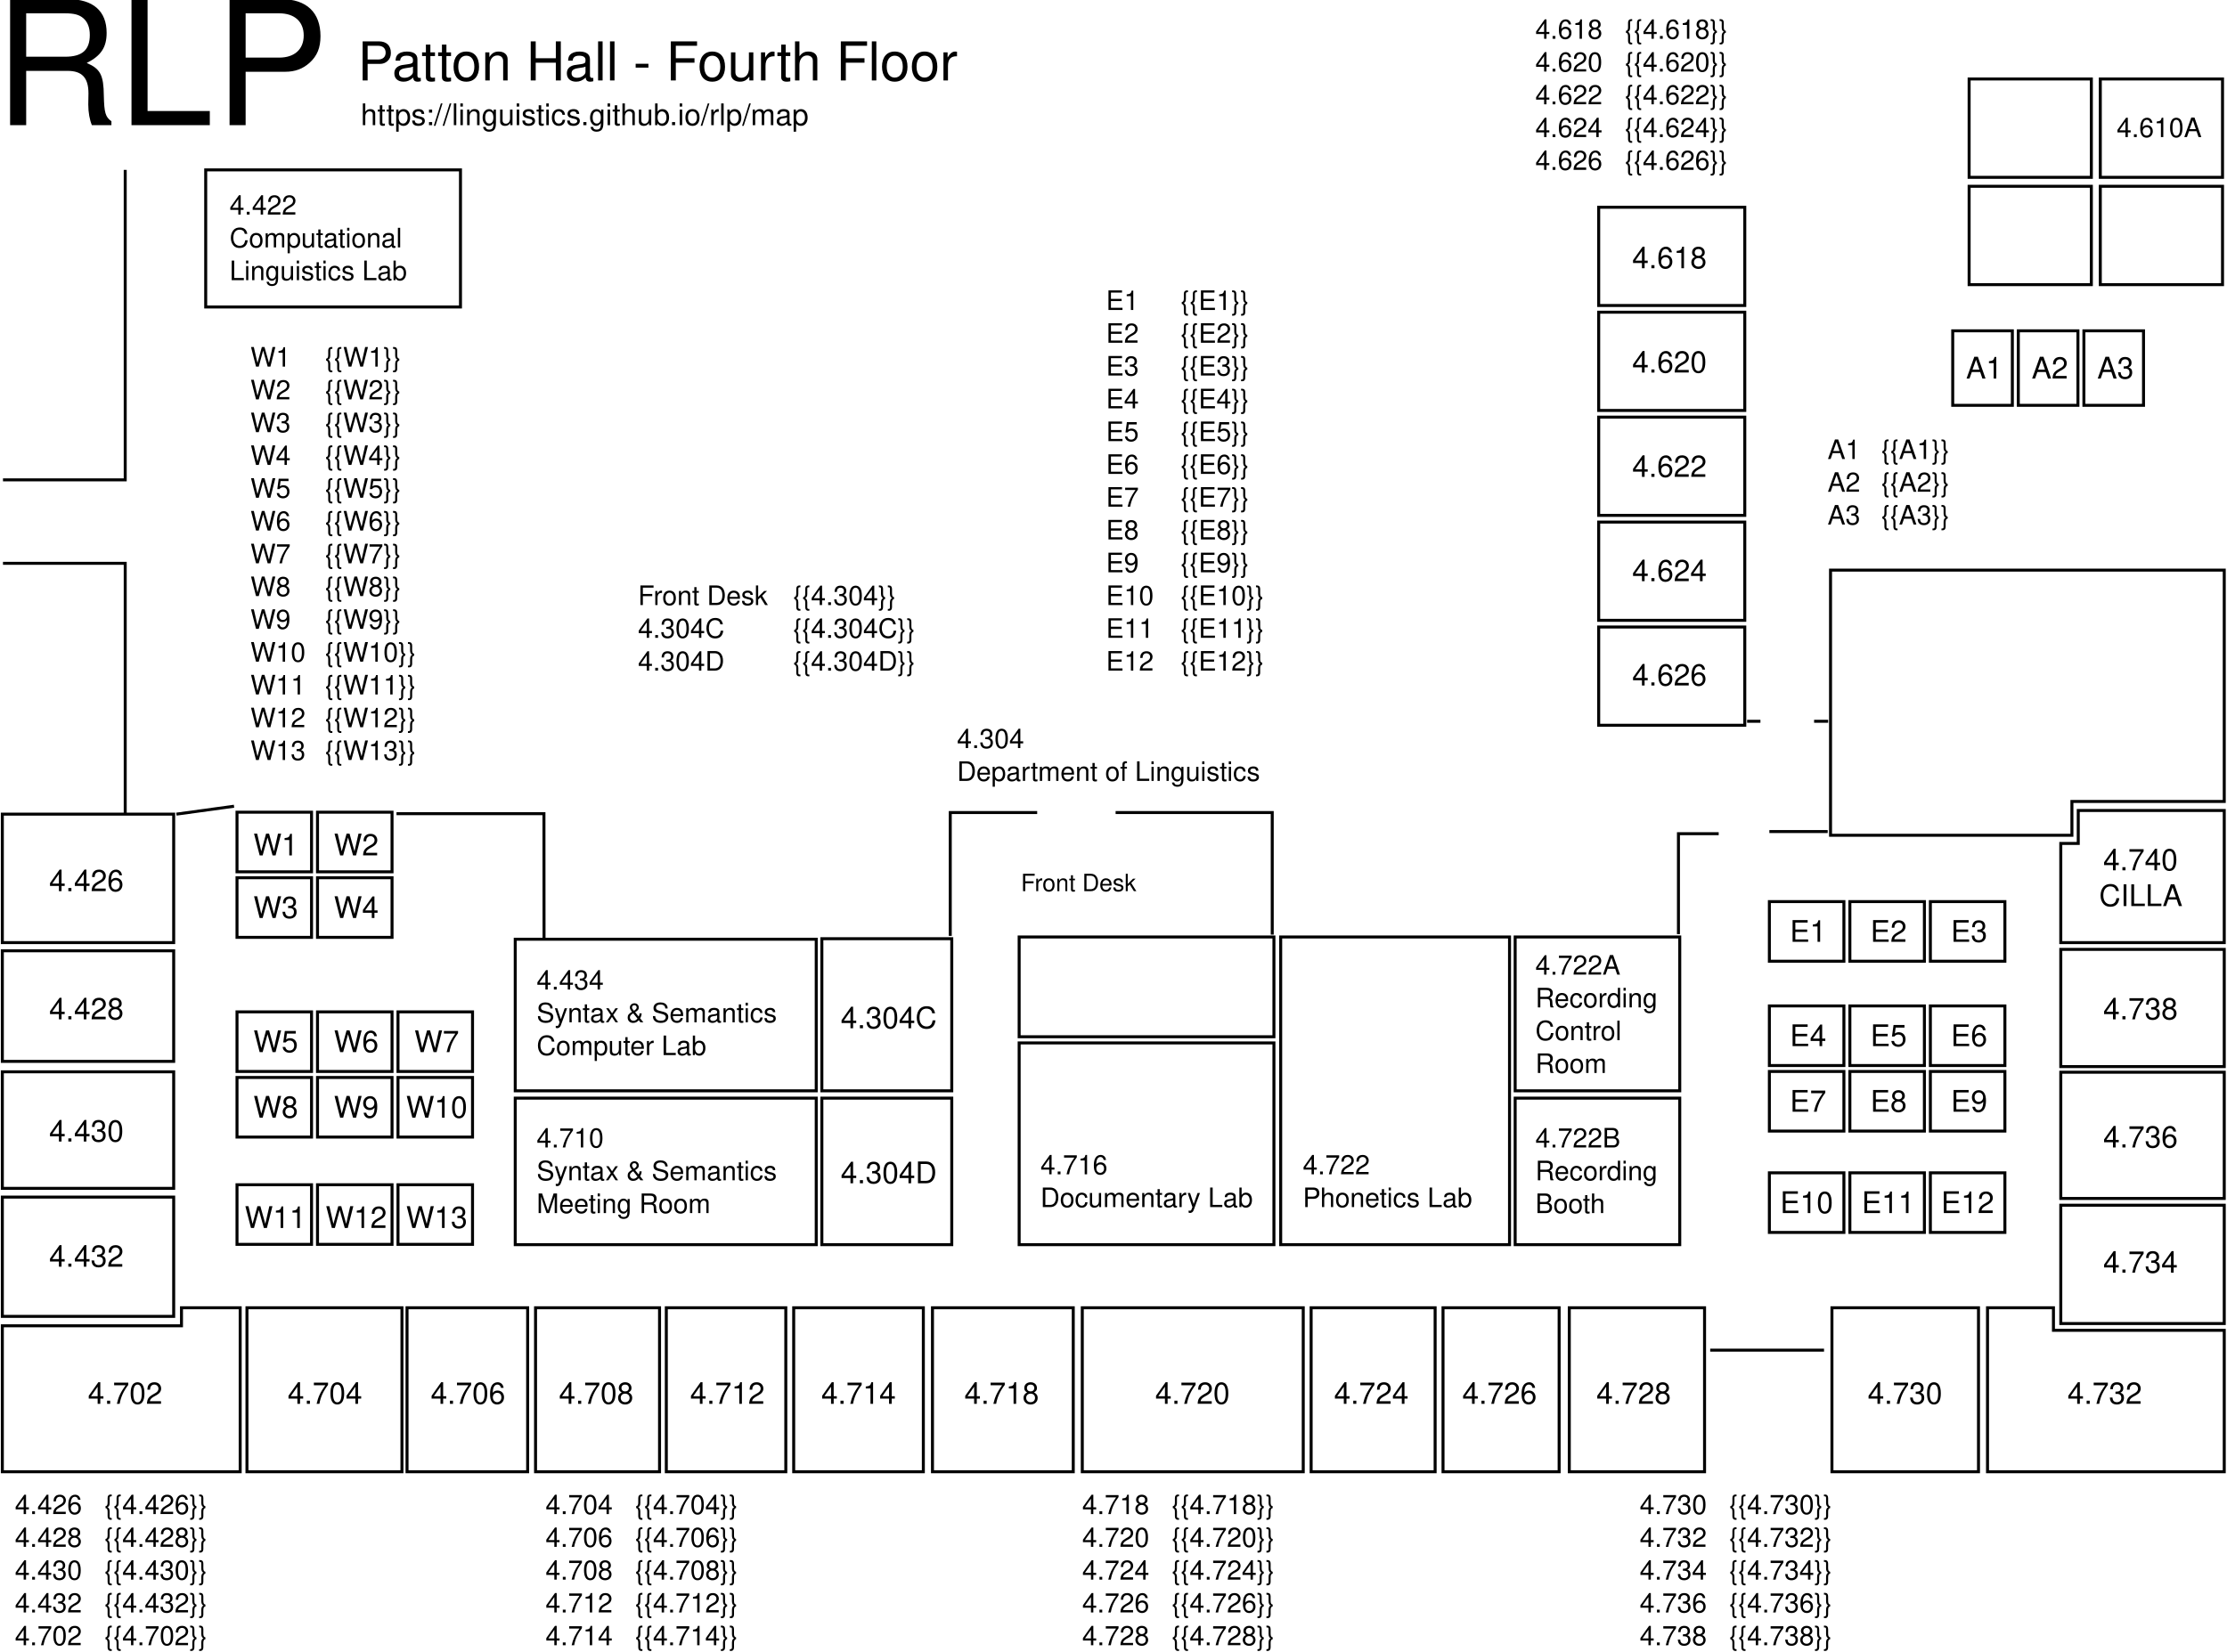
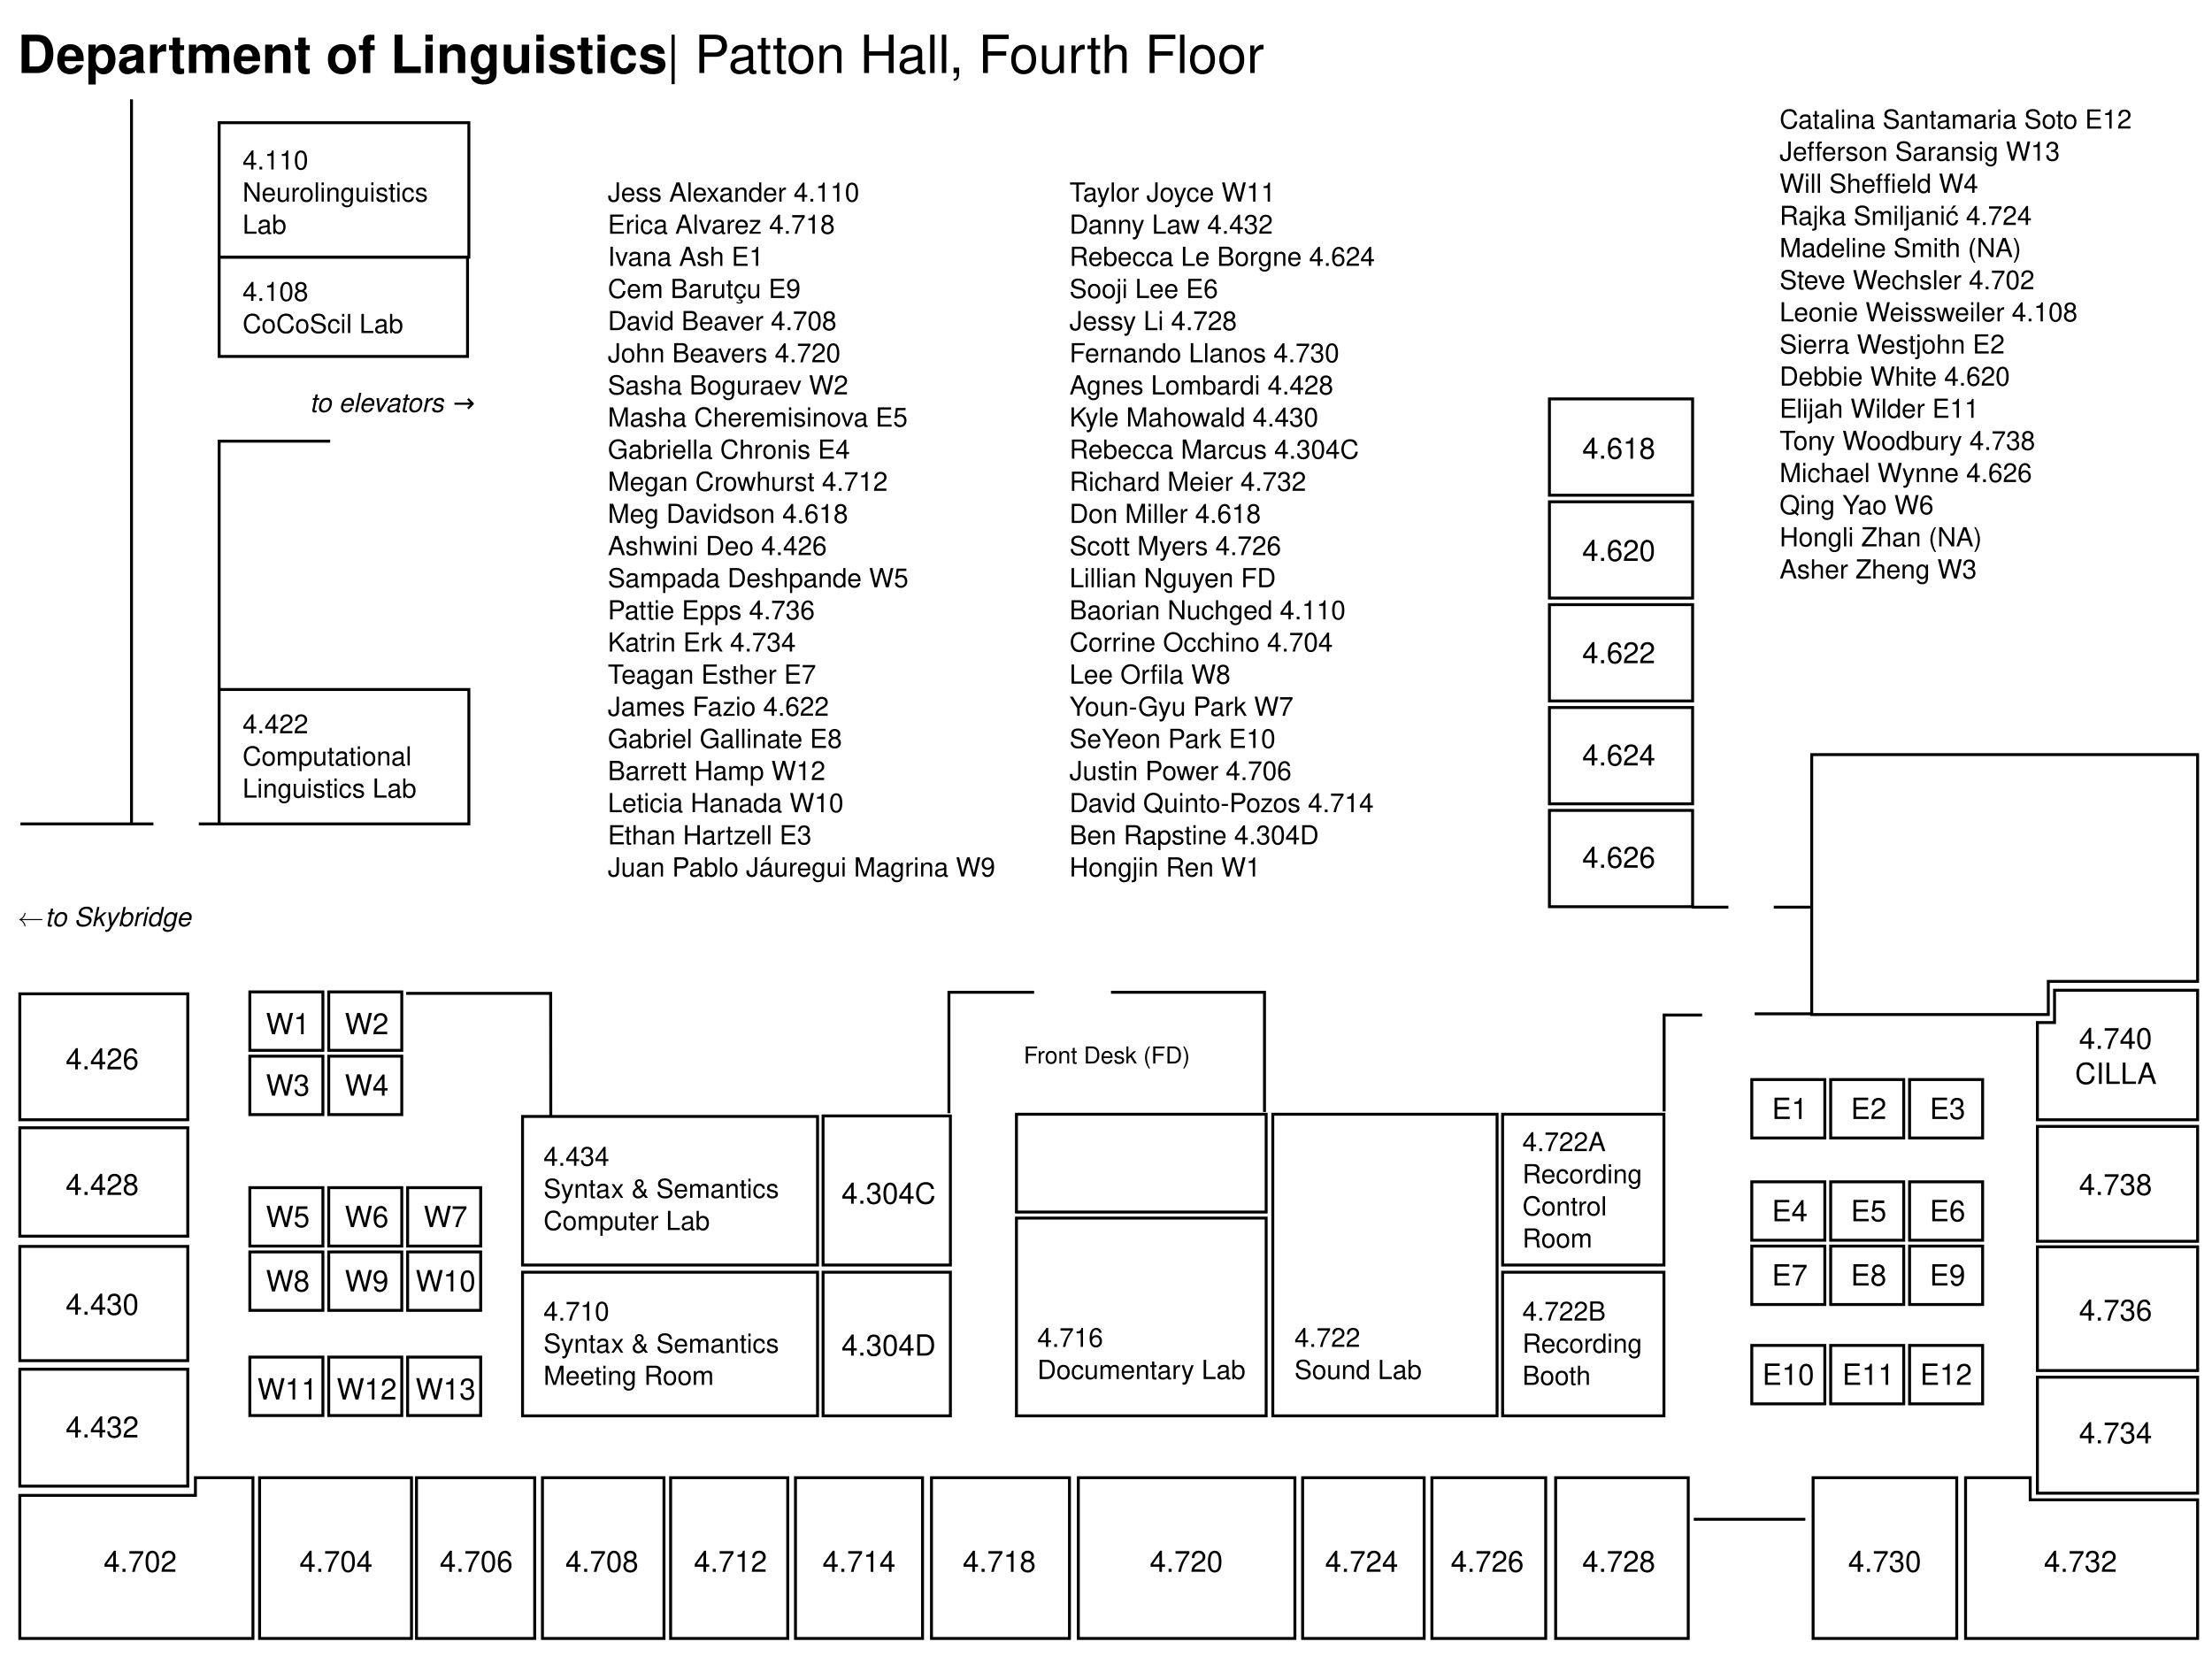
- <svg xmlns="http://www.w3.org/2000/svg" width="747px" height="554px" viewBox="0 0 747 554" version="1.1">
-   <defs />
-   <g id="Page-1" stroke="none" stroke-width="1" fill="none" fill-rule="evenodd">
-     <g id="Slices" transform="translate(-6, -9)" />
-     <g id="Offices-Shapes" transform="translate(0, 26)" stroke="#000000">
-       <polygon id="Shape" points="746.077 242.902 694.98 242.902 694.98 254.247 614.013 254.247 614.013 165.283 746.077 165.283" />
-       <polygon id="Shape" points="746.077 467.795 666.669 467.795 666.669 412.777 688.787 412.777 688.787 420.342 746.077 420.342" />
-       <rect id="Rectangle" x="614.487" y="412.777" width="49.157" height="55.018" />
-       <rect id="Rectangle" x="526.383" y="412.777" width="45.376" height="55.018" />
-       <rect id="Rectangle" x="484.031" y="412.777" width="38.948" height="55.018" />
-       <rect id="Rectangle" x="439.79" y="412.777" width="41.594" height="55.018" />
-       <rect id="Rectangle" x="363.03" y="412.777" width="74.114" height="55.018" />
-       <rect id="Rectangle" x="266.229" y="412.777" width="43.485" height="55.018" />
-       <rect id="Rectangle" x="312.777" y="412.777" width="47.223" height="55.018" />
-       <rect id="Rectangle" x="275.676" y="342.444" width="43.574" height="49.158" />
-       <rect id="Rectangle" x="275.676" y="288.951" width="43.574" height="51.035" />
-       <rect id="Rectangle" x="223.5" y="412.777" width="40.082" height="55.018" />
-       <rect id="Rectangle" x="179.638" y="412.777" width="41.594" height="55.018" />
-       <rect id="Rectangle" x="136.53" y="412.777" width="40.461" height="55.018" />
-       <rect id="Rectangle" x="82.836" y="412.777" width="51.991" height="55.018" />
-       <polygon id="Shape" points="80.565 467.795 0.782 467.795 0.782 418.826 60.876 418.826 60.876 412.777 80.565 412.777" />
-       <rect id="Rectangle" x="0.782" y="247.157" width="57.477" height="43.104" />
-       <rect id="Rectangle" x="0.782" y="293.005" width="57.477" height="37.104" />
-       <rect id="Rectangle" x="0.782" y="333.61" width="57.477" height="39.104" />
-       <rect id="Rectangle" x="0.782" y="375.646" width="57.477" height="40.021" />
-       <rect id="Rectangle" x="691.247" y="378.369" width="54.83" height="39.703" />
-       <rect id="Rectangle" x="691.247" y="333.748" width="54.83" height="42.354" />
-       <rect id="Rectangle" x="691.247" y="292.535" width="54.83" height="39.322" />
-       <polygon id="Shape" points="691.247 290.264 746.077 290.264 746.077 245.933 697.107 245.933 697.107 256.988 691.247 256.988" />
-       <rect id="Rectangle" x="172.827" y="342.444" width="100.961" height="49.158" />
-       <rect id="Rectangle" x="172.827" y="289.127" width="100.961" height="50.859" />
-       <rect id="Rectangle" x="341.854" y="288.371" width="85.458" height="33.477" />
-       <rect id="Rectangle" x="69" y="31" width="85.458" height="46" />
-       <rect id="Rectangle" x="536.25" y="78.745" width="49" height="32.965" />
-       <rect id="Rectangle" x="536.25" y="43.535" width="49" height="32.965" />
-       <rect id="Rectangle" x="536.25" y="113.954" width="49" height="32.965" />
-       <rect id="Rectangle" x="536.25" y="149.163" width="49" height="32.965" />
-       <rect id="Rectangle" x="536.25" y="184.373" width="49" height="32.965" />
-       <rect id="Rectangle" x="660.5" y="36.5" width="41" height="33" />
-       <rect id="Rectangle" x="660.5" y="0.5" width="41" height="33" />
-       <path d="M704.5,0.5 L704.5,33.5 L745.5,33.5 L745.5,0.5 L704.5,0.5 Z" id="Shape" />
-       <rect id="Rectangle" x="704.5" y="36.5" width="41" height="33" />
-       <rect id="Rectangle" x="429.58" y="288.371" width="76.76" height="103.231" />
-       <rect id="Rectangle" x="508.23" y="288.371" width="55.209" height="51.615" />
-       <rect id="Rectangle" x="508.23" y="342.444" width="55.209" height="49.158" />
-       <rect id="Rectangle" x="341.854" y="323.917" width="85.458" height="67.686" />
-     </g>
-     <g id="Offices-Labels" transform="translate(16, 37)" fill="#000000" font-family="Helvetica" font-weight="normal">
-       <text id="4.422" font-size="9">
-         <tspan x="61" y="35">4.422</tspan>
-         <tspan x="61" y="46">Computational</tspan>
-         <tspan x="61" y="57">Linguistics Lab</tspan>
-       </text>
-       <text id="4.610A" font-size="9">
-         <tspan x="694" y="9">4.610A</tspan>
+ <svg xmlns="http://www.w3.org/2000/svg" width="757px" height="567px" viewBox="0 0 757 567" version="1.1">
+   <g id="Artboard" stroke="none" stroke-width="1" fill="none" fill-rule="evenodd">
+     <g id="Slices" />
+     <g id="Offices-Shapes" transform="translate(6.7822, 42)" stroke="#000000">
+       <polygon id="Shape" points="745.295 293.902 694.198 293.902 694.198 305.247 613.23 305.247 613.23 216.283 745.295 216.283" />
+       <polygon id="Shape" points="745.295 518.795 665.887 518.795 665.887 463.777 688.005 463.777 688.005 471.342 745.295 471.342" />
+       <rect id="Rectangle" x="613.705" y="463.777" width="49.157" height="55.018" />
+       <rect id="Rectangle" x="525.601" y="463.777" width="45.376" height="55.018" />
+       <rect id="Rectangle" x="483.249" y="463.777" width="38.948" height="55.018" />
+       <rect id="Rectangle" x="439.008" y="463.777" width="41.594" height="55.018" />
+       <polygon id="Rectangle" points="362.248 463.777 362.248 518.795 436.361 518.795 436.361 463.777" />
+       <polygon id="Rectangle" points="265.447 463.777 265.447 518.795 308.933 518.795 308.933 463.777" />
+       <polygon id="Rectangle" points="311.995 463.777 311.995 518.795 359.218 518.795 359.218 463.777" />
+       <polygon id="Rectangle" points="274.894 393.444 274.894 442.603 318.468 442.603 318.468 393.444" />
+       <polygon id="Rectangle" points="274.894 339.951 274.894 390.986 318.468 390.986 318.468 339.951" />
+       <rect id="Rectangle" x="222.718" y="463.777" width="40.082" height="55.018" />
+       <rect id="Rectangle" x="178.855" y="463.777" width="41.594" height="55.018" />
+       <rect id="Rectangle" x="135.748" y="463.777" width="40.461" height="55.018" />
+       <polygon id="Rectangle" points="82.054 463.777 82.054 518.795 134.045 518.795 134.045 463.777" />
+       <polygon id="Shape" points="79.783 518.795 -2.13162821e-14 518.795 -2.13162821e-14 469.826 60.094 469.826 60.094 463.777 79.783 463.777" />
+       <polygon id="Rectangle" points="-2.84217094e-14 298.157 -2.84217094e-14 341.262 57.477 341.262 57.477 298.157" />
+       <polygon id="Rectangle" points="-2.84217094e-14 344.005 -2.84217094e-14 381.109 57.477 381.109 57.477 344.005" />
+       <polygon id="Rectangle" points="-2.84217094e-14 384.61 -2.84217094e-14 423.715 57.477 423.715 57.477 384.61" />
+       <polygon id="Rectangle" points="-2.84217094e-14 426.646 -2.84217094e-14 466.666 57.477 466.666 57.477 426.646" />
+       <rect id="Rectangle" x="690.465" y="429.369" width="54.83" height="39.703" />
+       <rect id="Rectangle" x="690.465" y="384.748" width="54.83" height="42.354" />
+       <rect id="Rectangle" x="690.465" y="343.535" width="54.83" height="39.322" />
+       <polygon id="Shape" points="690.465 341.264 745.295 341.264 745.295 296.933 696.325 296.933 696.325 307.988 690.465 307.988" />
+       <polygon id="Rectangle" points="172.045 393.444 172.045 442.603 273.006 442.603 273.006 393.444" />
+       <polygon id="Rectangle" points="172.045 340.127 172.045 390.986 273.006 390.986 273.006 340.127" />
+       <rect id="Rectangle" x="341.071" y="339.371" width="85.458" height="33.477" />
+       <polygon id="Rectangle" points="68.218 194 68.218 240 153.676 240 153.676 194" />
+       <polygon id="Rectangle" points="523.468 129.745 523.468 162.709 572.468 162.709 572.468 129.745" />
+       <polygon id="Rectangle" points="523.468 94.535 523.468 127.5 572.468 127.5 572.468 94.535" />
+       <polygon id="Rectangle" points="523.468 164.954 523.468 197.919 572.468 197.919 572.468 164.954" />
+       <rect id="Rectangle" x="523.468" y="200.163" width="49" height="32.965" />
+       <polygon id="Rectangle" points="523.468 235.373 523.468 268.337 572.468 268.337 572.468 235.373" />
+       <polygon id="Rectangle" points="428.798 339.371 428.798 442.603 505.558 442.603 505.558 339.371" />
+       <rect id="Rectangle" x="507.448" y="339.371" width="55.209" height="51.615" />
+       <rect id="Rectangle" x="507.448" y="393.444" width="55.209" height="49.158" />
+       <polygon id="Rectangle" points="341.071 374.917 341.071 442.603 426.529 442.603 426.529 374.917" />
+       <polygon id="Rectangle" points="68.218 0 68.218 46 153.676 46 153.676 0" />
+       <polygon id="Rectangle" points="68.218 46 68.218 80 153.218 80 153.218 46" />
+     </g>
+     <g id="Offices-Labels" transform="translate(22, 49)" fill="#000000" font-family="Helvetica" font-weight="normal">
+       <text id="4.422-Computational" font-size="9">
+         <tspan x="61" y="202">4.422</tspan>
+         <tspan x="61" y="213">Computational</tspan>
+         <tspan x="61" y="224">Linguistics Lab</tspan>
+       </text>
+       <text id="4.110-Neurolinguisti" font-size="9">
+         <tspan x="61" y="9">4.110</tspan>
+         <tspan x="61" y="20">Neurolinguistics</tspan>
+         <tspan x="61" y="31">Lab</tspan>
+       </text>
+       <text id="4.108-CoCoScil-Lab" font-size="9">
+         <tspan x="61" y="54">4.108</tspan>
+         <tspan x="61" y="65">CoCoScil Lab</tspan>
      </text>
      <text id="4.426" font-size="10">
-         <tspan x="0.488" y="262">4.426</tspan>
+         <tspan x="0.488" y="317">4.426</tspan>
      </text>
      <text id="4.428" font-size="10">
-         <tspan x="0.488" y="305">4.428</tspan>
+         <tspan x="0.488" y="360">4.428</tspan>
      </text>
      <text id="4.430" font-size="10">
-         <tspan x="0.488" y="346">4.430</tspan>
+         <tspan x="0.488" y="401">4.430</tspan>
      </text>
      <text id="4.432" font-size="10">
-         <tspan x="0.488" y="388">4.432</tspan>
+         <tspan x="0.488" y="443">4.432</tspan>
      </text>
      <text id="4.702" font-size="10">
-         <tspan x="13.488" y="434">4.702</tspan>
+         <tspan x="13.488" y="489">4.702</tspan>
      </text>
      <text id="4.704" font-size="10">
-         <tspan x="80.488" y="434">4.704</tspan>
+         <tspan x="80.488" y="489">4.704</tspan>
      </text>
      <text id="4.706" font-size="10">
-         <tspan x="128.488" y="434">4.706</tspan>
+         <tspan x="128.488" y="489">4.706</tspan>
      </text>
      <text id="4.708" font-size="10">
-         <tspan x="171.488" y="434">4.708</tspan>
+         <tspan x="171.488" y="489">4.708</tspan>
      </text>
      <text id="4.712" font-size="10">
-         <tspan x="215.488" y="434">4.712</tspan>
+         <tspan x="215.488" y="489">4.712</tspan>
      </text>
      <text id="4.714" font-size="10">
-         <tspan x="259.488" y="434">4.714</tspan>
+         <tspan x="259.488" y="489">4.714</tspan>
      </text>
      <text id="4.718" font-size="10">
-         <tspan x="307.488" y="434">4.718</tspan>
+         <tspan x="307.488" y="489">4.718</tspan>
      </text>
      <text id="4.720" font-size="10">
-         <tspan x="371.488" y="434">4.720</tspan>
+         <tspan x="371.488" y="489">4.720</tspan>
      </text>
      <text id="4.724" font-size="10">
-         <tspan x="431.488" y="434">4.724</tspan>
+         <tspan x="431.488" y="489">4.724</tspan>
      </text>
      <text id="4.726" font-size="10">
-         <tspan x="474.488" y="434">4.726</tspan>
+         <tspan x="474.488" y="489">4.726</tspan>
      </text>
      <text id="4.728" font-size="10">
-         <tspan x="519.488" y="434">4.728</tspan>
+         <tspan x="519.488" y="489">4.728</tspan>
      </text>
      <text id="4.730" font-size="10">
-         <tspan x="610.488" y="434">4.730</tspan>
+         <tspan x="610.488" y="489">4.730</tspan>
      </text>
      <text id="4.732" font-size="10">
-         <tspan x="677.488" y="434">4.732</tspan>
+         <tspan x="677.488" y="489">4.732</tspan>
      </text>
      <text id="4.734" font-size="10">
-         <tspan x="689.488" y="390">4.734</tspan>
+         <tspan x="689.488" y="445">4.734</tspan>
      </text>
      <text id="4.736" font-size="10">
-         <tspan x="689.488" y="348">4.736</tspan>
+         <tspan x="689.488" y="403">4.736</tspan>
      </text>
      <text id="4.738" font-size="10">
-         <tspan x="689.488" y="305">4.738</tspan>
+         <tspan x="689.488" y="360">4.738</tspan>
      </text>
      <text id="4.618" font-size="10">
-         <tspan x="531.488" y="53">4.618</tspan>
+         <tspan x="519.488" y="108">4.618</tspan>
      </text>
      <text id="4.620" font-size="10">
-         <tspan x="531.488" y="88">4.620</tspan>
+         <tspan x="519.488" y="143">4.620</tspan>
      </text>
      <text id="4.622" font-size="10">
-         <tspan x="531.488" y="123">4.622</tspan>
+         <tspan x="519.488" y="178">4.622</tspan>
      </text>
      <text id="4.624" font-size="10">
-         <tspan x="531.488" y="158">4.624</tspan>
+         <tspan x="519.488" y="213">4.624</tspan>
      </text>
      <text id="4.626" font-size="10">
-         <tspan x="531.488" y="193">4.626</tspan>
+         <tspan x="519.488" y="248">4.626</tspan>
      </text>
      <text id="4.740" font-size="10">
-         <tspan x="689.488" y="255">4.740</tspan>
-         <tspan x="688.104" y="267">CILLA</tspan>
+         <tspan x="689.488" y="310">4.740</tspan>
+         <tspan x="688.104" y="322">CILLA</tspan>
      </text>
      <text id="4.434" font-size="9">
-         <tspan x="164" y="295">4.434</tspan>
-         <tspan x="164" y="306">Syntax &amp; Semantics</tspan>
-         <tspan x="164" y="317">Computer Lab</tspan>
+         <tspan x="164" y="350">4.434</tspan>
+         <tspan x="164" y="361">Syntax &amp; Semantics</tspan>
+         <tspan x="164" y="372">Computer Lab</tspan>
      </text>
      <text id="4.710" font-size="9">
-         <tspan x="164" y="348">4.710</tspan>
-         <tspan x="164" y="359">Syntax &amp; Semantics</tspan>
-         <tspan x="164" y="370">Meeting Room</tspan>
+         <tspan x="164" y="403">4.710</tspan>
+         <tspan x="164" y="414">Syntax &amp; Semantics</tspan>
+         <tspan x="164" y="425">Meeting Room</tspan>
      </text>
      <text id="4.716" font-size="9">
-         <tspan x="333" y="357">4.716</tspan>
-         <tspan x="333" y="368">Documentary Lab</tspan>
+         <tspan x="333" y="412">4.716</tspan>
+         <tspan x="333" y="423">Documentary Lab</tspan>
      </text>
      <text id="4.304C" font-size="10">
-         <tspan x="266" y="308">4.304C</tspan>
+         <tspan x="266" y="363">4.304C</tspan>
      </text>
      <text id="4.304D" font-size="10">
-         <tspan x="266" y="360">4.304D</tspan>
-       </text>
-       <text id="4.304" font-size="9">
-         <tspan x="305" y="214">4.304</tspan>
-         <tspan x="305" y="225">Department of Linguistics</tspan>
-       </text>
-       <text id="4.722" font-size="9">
-         <tspan x="421" y="357">4.722</tspan>
-         <tspan x="421" y="368">Phonetics Lab</tspan>
+         <tspan x="266" y="415">4.304D</tspan>
+       </text>
+       <text id="4.722-Sound-Lab" font-size="9">
+         <tspan x="421" y="412">4.722</tspan>
+         <tspan x="421" y="423">Sound Lab</tspan>
      </text>
      <text id="4.722B" font-size="9">
-         <tspan x="499" y="348">4.722B</tspan>
-         <tspan x="499" y="359">Recording </tspan>
-         <tspan x="499" y="370">Booth</tspan>
+         <tspan x="499" y="403">4.722B</tspan>
+         <tspan x="499" y="414">Recording </tspan>
+         <tspan x="499" y="425">Booth</tspan>
      </text>
      <text id="4.722A" font-size="9">
-         <tspan x="499" y="290">4.722A</tspan>
-         <tspan x="499" y="301">Recording </tspan>
-         <tspan x="499" y="312">Control </tspan>
-         <tspan x="499" y="323">Room</tspan>
-       </text>
-       <text id="Front-Desk" font-size="8">
-         <tspan x="326.439" y="262">Front Desk</tspan>
-       </text>
-     </g>
-     <g id="Offices---Listing" transform="translate(5, 4)" fill="#000000" font-family="Helvetica" font-size="9" font-weight="normal">
-       <text id="{{4.730}}">
-         <tspan x="575" y="504">{{4.730}}</tspan>
-         <tspan x="575" y="515">{{4.732}}</tspan>
-         <tspan x="575" y="526">{{4.734}}</tspan>
-         <tspan x="575" y="537">{{4.736}}</tspan>
-         <tspan x="575" y="548">{{4.738}}</tspan>
-       </text>
-       <text id="{{4.618}}">
-         <tspan x="540" y="9">{{4.618}}</tspan>
-         <tspan x="540" y="20">{{4.620}}</tspan>
-         <tspan x="540" y="31">{{4.622}}</tspan>
-         <tspan x="540" y="42">{{4.624}}</tspan>
-         <tspan x="540" y="53">{{4.626}}</tspan>
-       </text>
-       <text id="{{4.304}}">
-         <tspan x="261" y="199">{{4.304}}</tspan>
-         <tspan x="261" y="210">{{4.304C}}</tspan>
-         <tspan x="261" y="221">{{4.304D}}</tspan>
-       </text>
-       <text id="4.730">
-         <tspan x="545" y="504">4.730</tspan>
-         <tspan x="545" y="515">4.732</tspan>
-         <tspan x="545" y="526">4.734</tspan>
-         <tspan x="545" y="537">4.736</tspan>
-         <tspan x="545" y="548">4.738</tspan>
-       </text>
-       <text id="4.618">
-         <tspan x="510" y="9">4.618</tspan>
-         <tspan x="510" y="20">4.620</tspan>
-         <tspan x="510" y="31">4.622</tspan>
-         <tspan x="510" y="42">4.624</tspan>
-         <tspan x="510" y="53">4.626</tspan>
-       </text>
-       <text id="Front-Desk">
-         <tspan x="209" y="199">Front Desk</tspan>
-         <tspan x="209" y="210">4.304C</tspan>
-         <tspan x="209" y="221">4.304D</tspan>
-       </text>
-       <text id="{{4.718}}">
-         <tspan x="388" y="504">{{4.718}}</tspan>
-         <tspan x="388" y="515">{{4.720}}</tspan>
-         <tspan x="388" y="526">{{4.724}}</tspan>
-         <tspan x="388" y="537">{{4.726}}</tspan>
-         <tspan x="388" y="548">{{4.728}}</tspan>
-       </text>
-       <text id="4.718">
-         <tspan x="358" y="504">4.718</tspan>
-         <tspan x="358" y="515">4.720</tspan>
-         <tspan x="358" y="526">4.724</tspan>
-         <tspan x="358" y="537">4.726</tspan>
-         <tspan x="358" y="548">4.728</tspan>
-       </text>
-       <text id="{{4.704}}">
-         <tspan x="208" y="504">{{4.704}}</tspan>
-         <tspan x="208" y="515">{{4.706}}</tspan>
-         <tspan x="208" y="526">{{4.708}}</tspan>
-         <tspan x="208" y="537">{{4.712}}</tspan>
-         <tspan x="208" y="548">{{4.714}}</tspan>
-       </text>
-       <text id="4.704">
-         <tspan x="178" y="504">4.704</tspan>
-         <tspan x="178" y="515">4.706</tspan>
-         <tspan x="178" y="526">4.708</tspan>
-         <tspan x="178" y="537">4.712</tspan>
-         <tspan x="178" y="548">4.714</tspan>
-       </text>
-       <text id="{{4.426}}">
-         <tspan x="30" y="504">{{4.426}}</tspan>
-         <tspan x="30" y="515">{{4.428}}</tspan>
-         <tspan x="30" y="526">{{4.430}}</tspan>
-         <tspan x="30" y="537">{{4.432}}</tspan>
-         <tspan x="30" y="548">{{4.702}}</tspan>
-       </text>
-       <text id="4.426">
-         <tspan x="0" y="504">4.426</tspan>
-         <tspan x="0" y="515">4.428</tspan>
-         <tspan x="0" y="526">4.430</tspan>
-         <tspan x="0" y="537">4.432</tspan>
-         <tspan x="0" y="548">4.702</tspan>
-       </text>
-     </g>
-     <g id="Workstations-East---Listing" transform="translate(371, 95)" fill="#000000" font-family="Helvetica" font-size="9" font-weight="normal">
-       <text id="E1">
-         <tspan x="0" y="9">E1</tspan>
-         <tspan x="0" y="20">E2</tspan>
-         <tspan x="0" y="31">E3</tspan>
-         <tspan x="0" y="42">E4</tspan>
-         <tspan x="0" y="53">E5</tspan>
-         <tspan x="0" y="64">E6</tspan>
-         <tspan x="0" y="75">E7</tspan>
-         <tspan x="0" y="86">E8</tspan>
-         <tspan x="0" y="97">E9</tspan>
-         <tspan x="0" y="108">E10</tspan>
-         <tspan x="0" y="119">E11</tspan>
-         <tspan x="0" y="130">E12</tspan>
-       </text>
-       <text id="{{E1}}">
-         <tspan x="25" y="9">{{E1}}</tspan>
-         <tspan x="25" y="20">{{E2}}</tspan>
-         <tspan x="25" y="31">{{E3}}</tspan>
-         <tspan x="25" y="42">{{E4}}</tspan>
-         <tspan x="25" y="53">{{E5}}</tspan>
-         <tspan x="25" y="64">{{E6}}</tspan>
-         <tspan x="25" y="75">{{E7}}</tspan>
-         <tspan x="25" y="86">{{E8}}</tspan>
-         <tspan x="25" y="97">{{E9}}</tspan>
-         <tspan x="25" y="108">{{E10}}</tspan>
-         <tspan x="25" y="119">{{E11}}</tspan>
-         <tspan x="25" y="130">{{E12}}</tspan>
-       </text>
-     </g>
-     <g id="Workstations-East---Outlines" transform="translate(593, 302)" stroke="#000000">
-       <path d="M0.5,35.5 L0.5,55.5 L25.5,55.5 L25.5,35.5 L2.915,35.5 C2.375,35.5 2.375,35.5 1.728,35.5 C1.08,35.5 1.08,35.5 0.54,35.5 C0.526,35.5 0.513,35.5 0.5,35.5 Z" id="Rectangle-65" />
-       <path d="M54.5,57.5 L54.5,77.5 L79.5,77.5 L79.5,57.5 L56.915,57.5 C56.375,57.5 56.375,57.5 55.728,57.5 C55.08,57.5 55.08,57.5 54.54,57.5 C54.526,57.5 54.513,57.5 54.5,57.5 Z" id="Rectangle-65" />
-       <path d="M27.5,57.5 L27.5,77.5 L52.5,77.5 L52.5,57.5 L29.915,57.5 C29.375,57.5 29.375,57.5 28.728,57.5 C28.08,57.5 28.08,57.5 27.54,57.5 C27.526,57.5 27.513,57.5 27.5,57.5 Z" id="Rectangle-65" />
-       <path d="M0.5,57.5 L0.5,77.5 L25.5,77.5 L25.5,57.5 L2.915,57.5 C2.375,57.5 2.375,57.5 1.728,57.5 C1.08,57.5 1.08,57.5 0.54,57.5 C0.526,57.5 0.513,57.5 0.5,57.5 Z" id="Rectangle-65" />
-       <path d="M54.5,35.5 L54.5,55.5 L79.5,55.5 L79.5,35.5 L56.915,35.5 C56.375,35.5 56.375,35.5 55.728,35.5 C55.08,35.5 55.08,35.5 54.54,35.5 C54.526,35.5 54.513,35.5 54.5,35.5 Z" id="Rectangle-65" />
-       <path d="M27.5,35.5 L27.5,55.5 L52.5,55.5 L52.5,35.5 L29.915,35.5 C29.375,35.5 29.375,35.5 28.728,35.5 C28.08,35.5 28.08,35.5 27.54,35.5 C27.526,35.5 27.513,35.5 27.5,35.5 Z" id="Rectangle-65" />
-       <path d="M0.5,0.5 L0.5,20.5 L25.5,20.5 L25.5,0.5 L2.915,0.5 C2.375,0.5 2.375,0.5 1.728,0.5 C1.08,0.5 1.08,0.5 0.54,0.5 C0.526,0.5 0.513,0.5 0.5,0.5 Z" id="Rectangle-65-copy" />
-       <path d="M54.5,0.5 L54.5,20.5 L79.5,20.5 L79.5,0.5 L56.915,0.5 C56.375,0.5 56.375,0.5 55.728,0.5 C55.08,0.5 55.08,0.5 54.54,0.5 C54.526,0.5 54.513,0.5 54.5,0.5 Z" id="Rectangle-65-copy" />
-       <path d="M27.5,0.5 L27.5,20.5 L52.5,20.5 L52.5,0.5 L29.915,0.5 C29.375,0.5 29.375,0.5 28.728,0.5 C28.08,0.5 28.08,0.5 27.54,0.5 C27.526,0.5 27.513,0.5 27.5,0.5 Z" id="Rectangle-65-copy" />
-       <path d="M0.5,91.5 L0.5,111.5 L25.5,111.5 L25.5,91.5 L2.915,91.5 C2.375,91.5 2.375,91.5 1.728,91.5 C1.08,91.5 1.08,91.5 0.54,91.5 C0.526,91.5 0.513,91.5 0.5,91.5 Z" id="Rectangle-65-copy-2" />
-       <path d="M54.5,91.5 L54.5,111.5 L79.5,111.5 L79.5,91.5 L56.915,91.5 C56.375,91.5 56.375,91.5 55.728,91.5 C55.08,91.5 55.08,91.5 54.54,91.5 C54.526,91.5 54.513,91.5 54.5,91.5 Z" id="Rectangle-65-copy-2" />
-       <path d="M27.5,91.5 L27.5,111.5 L52.5,111.5 L52.5,91.5 L29.915,91.5 C29.375,91.5 29.375,91.5 28.728,91.5 C28.08,91.5 28.08,91.5 27.54,91.5 C27.526,91.5 27.513,91.5 27.5,91.5 Z" id="Rectangle-65-copy-2" />
-     </g>
-     <g id="Workstations-East---Labels" transform="translate(597, 306)" fill="#000000" font-family="Helvetica" font-size="10" font-weight="normal">
+         <tspan x="499" y="345">4.722A</tspan>
+         <tspan x="499" y="356">Recording </tspan>
+         <tspan x="499" y="367">Control </tspan>
+         <tspan x="499" y="378">Room</tspan>
+       </text>
+       <text id="Front-Desk-(FD)" font-size="8">
+         <tspan x="328.332" y="315">Front Desk (FD)</tspan>
+       </text>
+     </g>
+     <g id="Workstations-East---Listing" transform="translate(208, 35)" fill="#000000" font-family="Helvetica" font-size="9" font-weight="normal">
+       <text id="Jess-Alexander-4.110">
+         <tspan x="0" y="34">Jess Alexander   4.110</tspan>
+         <tspan x="0" y="45">Erica Alvarez   4.718</tspan>
+         <tspan x="0" y="56">Ivana Ash   E1</tspan>
+         <tspan x="0" y="67">Cem Barutçu   E9</tspan>
+         <tspan x="0" y="78">David Beaver   4.708</tspan>
+         <tspan x="0" y="89">John Beavers   4.720</tspan>
+         <tspan x="0" y="100">Sasha Boguraev   W2</tspan>
+         <tspan x="0" y="111">Masha Cheremisinova   E5</tspan>
+         <tspan x="0" y="122">Gabriella Chronis   E4</tspan>
+         <tspan x="0" y="133">Megan Crowhurst   4.712</tspan>
+         <tspan x="0" y="144">Meg Davidson   4.618</tspan>
+         <tspan x="0" y="155">Ashwini Deo   4.426</tspan>
+         <tspan x="0" y="166">Sampada Deshpande   W5</tspan>
+         <tspan x="0" y="177">Pattie Epps   4.736</tspan>
+         <tspan x="0" y="188">Katrin Erk   4.734</tspan>
+         <tspan x="0" y="199">Teagan Esther   E7</tspan>
+         <tspan x="0" y="210">James Fazio   4.622</tspan>
+         <tspan x="0" y="221">Gabriel Gallinate   E8</tspan>
+         <tspan x="0" y="232">Barrett Hamp   W12</tspan>
+         <tspan x="0" y="243">Leticia Hanada   W10</tspan>
+         <tspan x="0" y="254">Ethan Hartzell   E3</tspan>
+         <tspan x="0" y="265">Juan Pablo Jáuregui Magrina   W9</tspan>
+       </text>
+       <text id="Taylor-Joyce-W11-Dan">
+         <tspan x="158" y="34">Taylor Joyce   W11</tspan>
+         <tspan x="158" y="45">Danny Law   4.432</tspan>
+         <tspan x="158" y="56">Rebecca Le Borgne   4.624</tspan>
+         <tspan x="158" y="67">Sooji Lee   E6</tspan>
+         <tspan x="158" y="78">Jessy Li   4.728</tspan>
+         <tspan x="158" y="89">Fernando Llanos   4.730</tspan>
+         <tspan x="158" y="100">Agnes Lombardi   4.428</tspan>
+         <tspan x="158" y="111">Kyle Mahowald   4.430</tspan>
+         <tspan x="158" y="122">Rebecca Marcus   4.304C</tspan>
+         <tspan x="158" y="133">Richard Meier   4.732</tspan>
+         <tspan x="158" y="144">Don Miller   4.618</tspan>
+         <tspan x="158" y="155">Scott Myers   4.726</tspan>
+         <tspan x="158" y="166">Lillian Nguyen   FD</tspan>
+         <tspan x="158" y="177">Baorian Nuchged   4.110</tspan>
+         <tspan x="158" y="188">Corrine Occhino   4.704</tspan>
+         <tspan x="158" y="199">Lee Orfila   W8</tspan>
+         <tspan x="158" y="210">Youn-Gyu Park   W7</tspan>
+         <tspan x="158" y="221">SeYeon Park   E10</tspan>
+         <tspan x="158" y="232">Justin Power   4.706</tspan>
+         <tspan x="158" y="243">David Quinto-Pozos   4.714</tspan>
+         <tspan x="158" y="254">Ben Rapstine   4.304D</tspan>
+         <tspan x="158" y="265">Hongjin Ren   W1</tspan>
+       </text>
+       <text id="Catalina-Santamaria">
+         <tspan x="401" y="9">Catalina Santamaria Soto   E12</tspan>
+         <tspan x="401" y="20">Jefferson Saransig   W13</tspan>
+         <tspan x="401" y="31">Will Sheffield   W4</tspan>
+         <tspan x="401" y="42">Rajka Smiljanić   4.724</tspan>
+         <tspan x="401" y="53">Madeline Smith   (NA)</tspan>
+         <tspan x="401" y="64">Steve Wechsler   4.702</tspan>
+         <tspan x="401" y="75">Leonie Weissweiler	4.108</tspan>
+         <tspan x="401" y="86">Sierra Westjohn   E2</tspan>
+         <tspan x="401" y="97">Debbie White   4.620</tspan>
+         <tspan x="401" y="108">Elijah Wilder   E11</tspan>
+         <tspan x="401" y="119">Tony Woodbury   4.738</tspan>
+         <tspan x="401" y="130">Michael Wynne   4.626</tspan>
+         <tspan x="401" y="141">Qing Yao   W6</tspan>
+         <tspan x="401" y="152">Hongli Zhan   (NA)</tspan>
+         <tspan x="401" y="163">Asher Zheng   W3</tspan>
+       </text>
+     </g>
+     <g id="Workstations-East---Outlines" transform="translate(599, 369)" stroke="#000000">
+       <path d="M25.5,35.5 L25.5,55.5 L0.5,55.5 L0.5,35.5 L25.5,35.5 Z" id="Rectangle-65" />
+       <path d="M79.5,57.5 L79.5,77.5 L54.5,77.5 L54.5,57.5 L79.5,57.5 Z" id="Rectangle-65" />
+       <path d="M52.5,57.5 L52.5,77.5 L27.5,77.5 L27.5,57.5 L52.5,57.5 Z" id="Rectangle-65" />
+       <path d="M25.5,57.5 L25.5,77.5 L0.5,77.5 L0.5,57.5 L25.5,57.5 Z" id="Rectangle-65" />
+       <path d="M79.5,35.5 L79.5,55.5 L54.5,55.5 L54.5,35.5 L79.5,35.5 Z" id="Rectangle-65" />
+       <path d="M52.5,35.5 L52.5,55.5 L27.5,55.5 L27.5,35.5 L52.5,35.5 Z" id="Rectangle-65" />
+       <path d="M25.5,0.5 L25.5,20.5 L0.5,20.5 L0.5,0.5 L25.5,0.5 Z" id="Rectangle-65-copy" />
+       <path d="M79.5,0.5 L79.5,20.5 L54.5,20.5 L54.5,0.5 L79.5,0.5 Z" id="Rectangle-65-copy" />
+       <path d="M52.5,0.5 L52.5,20.5 L27.5,20.5 L27.5,0.5 L52.5,0.5 Z" id="Rectangle-65-copy" />
+       <path d="M25.5,91.5 L25.5,111.5 L0.5,111.5 L0.5,91.5 L25.5,91.5 Z" id="Rectangle-65-copy-2" />
+       <path d="M79.5,91.5 L79.5,111.5 L54.5,111.5 L54.5,91.5 L79.5,91.5 Z" id="Rectangle-65-copy-2" />
+       <path d="M52.5,91.5 L52.5,111.5 L27.5,111.5 L27.5,91.5 L52.5,91.5 Z" id="Rectangle-65-copy-2" />
+     </g>
+     <g id="Workstations-East---Labels" transform="translate(603, 373)" fill="#000000" font-family="Helvetica" font-size="10" font-weight="normal">
      <text id="E1">
        <tspan x="3.384" y="10">E1</tspan>
      </text>
      <text id="E2">
        <tspan x="30.384" y="10">E2</tspan>
      </text>
      <text id="E3">
        <tspan x="57.384" y="10">E3</tspan>
      </text>
      <text id="E4">
        <tspan x="3.384" y="45">E4</tspan>
      </text>
      <text id="E5">
        <tspan x="30.384" y="45">E5</tspan>
      </text>
      <text id="E6">
        <tspan x="57.384" y="45">E6</tspan>
      </text>
      <text id="E7">
        <tspan x="3.384" y="67">E7</tspan>
      </text>
      <text id="E8">
        <tspan x="30.384" y="67">E8</tspan>
      </text>
      <text id="E9">
        <tspan x="57.384" y="67">E9</tspan>
      </text>
      <text id="E10">
        <tspan x="0.104" y="101">E10</tspan>
      </text>
      <text id="E11">
        <tspan x="27.472" y="101">E11</tspan>
      </text>
      <text id="E12">
        <tspan x="54.104" y="101">E12</tspan>
      </text>
    </g>
-     <g id="Workstations-West---Listing" transform="translate(84, 114)" fill="#000000" font-family="Helvetica" font-size="9" font-weight="normal">
-       <text id="W1">
-         <tspan x="0" y="9">W1</tspan>
-         <tspan x="0" y="20">W2</tspan>
-         <tspan x="0" y="31">W3</tspan>
-         <tspan x="0" y="42">W4</tspan>
-         <tspan x="0" y="53">W5</tspan>
-         <tspan x="0" y="64">W6</tspan>
-         <tspan x="0" y="75">W7</tspan>
-         <tspan x="0" y="86">W8</tspan>
-         <tspan x="0" y="97">W9</tspan>
-         <tspan x="0" y="108">W10</tspan>
-         <tspan x="0" y="119">W11</tspan>
-         <tspan x="0" y="130">W12</tspan>
-         <tspan x="0" y="141">W13</tspan>
-       </text>
-       <text id="{{W1}}">
-         <tspan x="25" y="9">{{W1}}</tspan>
-         <tspan x="25" y="20">{{W2}}</tspan>
-         <tspan x="25" y="31">{{W3}}</tspan>
-         <tspan x="25" y="42">{{W4}}</tspan>
-         <tspan x="25" y="53">{{W5}}</tspan>
-         <tspan x="25" y="64">{{W6}}</tspan>
-         <tspan x="25" y="75">{{W7}}</tspan>
-         <tspan x="25" y="86">{{W8}}</tspan>
-         <tspan x="25" y="97">{{W9}}</tspan>
-         <tspan x="25" y="108">{{W10}}</tspan>
-         <tspan x="25" y="119">{{W11}}</tspan>
-         <tspan x="25" y="130">{{W12}}</tspan>
-         <tspan x="25" y="141">{{W13}}</tspan>
-       </text>
-     </g>
-     <g id="Workstations-West---Outlines" transform="translate(79, 272)" stroke="#000000">
-       <path d="M0.5,67.5 L0.5,87.5 L25.5,87.5 L25.5,67.5 L2.915,67.5 C2.375,67.5 2.375,67.5 1.728,67.5 C1.08,67.5 1.08,67.5 0.54,67.5 C0.526,67.5 0.513,67.5 0.5,67.5 Z" id="Rectangle-65" />
-       <path d="M54.5,89.5 L54.5,109.5 L79.5,109.5 L79.5,89.5 L56.915,89.5 C56.375,89.5 56.375,89.5 55.728,89.5 C55.08,89.5 55.08,89.5 54.54,89.5 C54.526,89.5 54.513,89.5 54.5,89.5 Z" id="Rectangle-65" />
-       <path d="M27.5,89.5 L27.5,109.5 L52.5,109.5 L52.5,89.5 L29.915,89.5 C29.375,89.5 29.375,89.5 28.728,89.5 C28.08,89.5 28.08,89.5 27.54,89.5 C27.526,89.5 27.513,89.5 27.5,89.5 Z" id="Rectangle-65" />
-       <path d="M0.5,89.5 L0.5,109.5 L25.5,109.5 L25.5,89.5 L2.915,89.5 C2.375,89.5 2.375,89.5 1.728,89.5 C1.08,89.5 1.08,89.5 0.54,89.5 C0.526,89.5 0.513,89.5 0.5,89.5 Z" id="Rectangle-65" />
-       <path d="M54.5,125.5 L54.5,145.5 L79.5,145.5 L79.5,125.5 L56.915,125.5 C56.375,125.5 56.375,125.5 55.728,125.5 C55.08,125.5 55.08,125.5 54.54,125.5 C54.526,125.5 54.513,125.5 54.5,125.5 Z" id="Rectangle-65-copy" />
-       <path d="M27.5,125.5 L27.5,145.5 L52.5,145.5 L52.5,125.5 L29.915,125.5 C29.375,125.5 29.375,125.5 28.728,125.5 C28.08,125.5 28.08,125.5 27.54,125.5 C27.526,125.5 27.513,125.5 27.5,125.5 Z" id="Rectangle-65-copy" />
-       <path d="M0.5,125.5 L0.5,145.5 L25.5,145.5 L25.5,125.5 L2.915,125.5 C2.375,125.5 2.375,125.5 1.728,125.5 C1.08,125.5 1.08,125.5 0.54,125.5 C0.526,125.5 0.513,125.5 0.5,125.5 Z" id="Rectangle-65-copy" />
-       <path d="M54.5,67.5 L54.5,87.5 L79.5,87.5 L79.5,67.5 L56.915,67.5 C56.375,67.5 56.375,67.5 55.728,67.5 C55.08,67.5 55.08,67.5 54.54,67.5 C54.526,67.5 54.513,67.5 54.5,67.5 Z" id="Rectangle-65" />
-       <path d="M27.5,67.5 L27.5,87.5 L52.5,87.5 L52.5,67.5 L29.915,67.5 C29.375,67.5 29.375,67.5 28.728,67.5 C28.08,67.5 28.08,67.5 27.54,67.5 C27.526,67.5 27.513,67.5 27.5,67.5 Z" id="Rectangle-65" />
-       <path d="M0.5,0.5 L0.5,20.5 L25.5,20.5 L25.5,0.5 L2.915,0.5 C2.375,0.5 2.375,0.5 1.728,0.5 C1.08,0.5 1.08,0.5 0.54,0.5 C0.526,0.5 0.513,0.5 0.5,0.5 Z" id="Rectangle-65-copy" />
-       <path d="M27.5,22.5 L27.5,42.5 L52.5,42.5 L52.5,22.5 L29.915,22.5 C29.375,22.5 29.375,22.5 28.728,22.5 C28.08,22.5 28.08,22.5 27.54,22.5 C27.526,22.5 27.513,22.5 27.5,22.5 Z" id="Rectangle-65-copy" />
-       <path d="M0.5,22.5 L0.5,42.5 L25.5,42.5 L25.5,22.5 L2.915,22.5 C2.375,22.5 2.375,22.5 1.728,22.5 C1.08,22.5 1.08,22.5 0.54,22.5 C0.526,22.5 0.513,22.5 0.5,22.5 Z" id="Rectangle-65-copy" />
-       <path d="M27.5,0.5 L27.5,20.5 L52.5,20.5 L52.5,0.5 L29.915,0.5 C29.375,0.5 29.375,0.5 28.728,0.5 C28.08,0.5 28.08,0.5 27.54,0.5 C27.526,0.5 27.513,0.5 27.5,0.5 Z" id="Rectangle-65-copy" />
-     </g>
-     <g id="Workstations-West---Labels" transform="translate(82, 277)" fill="#000000" font-family="Helvetica" font-size="10" font-weight="normal">
+     <g id="Workstations-West---Outlines" transform="translate(85, 339)" stroke="#000000">
+       <path d="M25.5,67.5 L25.5,87.5 L0.5,87.5 L0.5,67.5 L25.5,67.5 Z" id="Rectangle-65" />
+       <path d="M79.5,89.5 L79.5,109.5 L54.5,109.5 L54.5,89.5 L79.5,89.5 Z" id="Rectangle-65" />
+       <path d="M52.5,89.5 L52.5,109.5 L27.5,109.5 L27.5,89.5 L52.5,89.5 Z" id="Rectangle-65" />
+       <path d="M25.5,89.5 L25.5,109.5 L0.5,109.5 L0.5,89.5 L25.5,89.5 Z" id="Rectangle-65" />
+       <path d="M79.5,125.5 L79.5,145.5 L54.5,145.5 L54.5,125.5 L79.5,125.5 Z" id="Rectangle-65-copy" />
+       <path d="M52.5,125.5 L52.5,145.5 L27.5,145.5 L27.5,125.5 L52.5,125.5 Z" id="Rectangle-65-copy" />
+       <path d="M25.5,125.5 L25.5,145.5 L0.5,145.5 L0.5,125.5 L25.5,125.5 Z" id="Rectangle-65-copy" />
+       <path d="M79.5,67.5 L79.5,87.5 L54.5,87.5 L54.5,67.5 L79.5,67.5 Z" id="Rectangle-65" />
+       <path d="M52.5,67.5 L52.5,87.5 L27.5,87.5 L27.5,67.5 L52.5,67.5 Z" id="Rectangle-65" />
+       <path d="M25.5,0.5 L25.5,20.5 L0.5,20.5 L0.5,0.5 L25.5,0.5 Z" id="Rectangle-65-copy" />
+       <path d="M52.5,22.5 L52.5,42.5 L27.5,42.5 L27.5,22.5 L52.5,22.5 Z" id="Rectangle-65-copy" />
+       <path d="M25.5,22.5 L25.5,42.5 L0.5,42.5 L0.5,22.5 L25.5,22.5 Z" id="Rectangle-65-copy" />
+       <path d="M52.5,0.5 L52.5,20.5 L27.5,20.5 L27.5,0.5 L52.5,0.5 Z" id="Rectangle-65-copy" />
+     </g>
+     <g id="Workstations-West---Labels" transform="translate(88, 344)" fill="#000000" font-family="Helvetica" font-size="10" font-weight="normal">
      <text id="W5">
        <tspan x="3" y="76">W5</tspan>
      </text>
      <text id="W1">
        <tspan x="3" y="10">W1</tspan>
      </text>
      <text id="W3">
        <tspan x="3" y="31">W3</tspan>
      </text>
      <text id="W4">
        <tspan x="30" y="31">W4</tspan>
      </text>
      <text id="W2">
        <tspan x="30" y="10">W2</tspan>
      </text>
      <text id="W6">
        <tspan x="30" y="76">W6</tspan>
      </text>
      <text id="W7">
        <tspan x="57" y="76">W7</tspan>
      </text>
      <text id="W8">
        <tspan x="3" y="98">W8</tspan>
      </text>
      <text id="W11">
        <tspan x="0.088" y="135">W11</tspan>
      </text>
      <text id="W9">
        <tspan x="30" y="98">W9</tspan>
      </text>
      <text id="W10">
        <tspan x="54.219" y="98">W10</tspan>
      </text>
      <text id="W12">
        <tspan x="27.219" y="135">W12</tspan>
      </text>
      <text id="W13">
        <tspan x="54.219" y="135">W13</tspan>
      </text>
    </g>
-     <g id="Workstations-Above---Listing" transform="translate(613, 145)" fill="#000000" font-family="Helvetica" font-size="9" font-weight="normal">
-       <text id="A1">
-         <tspan x="0" y="9">A1</tspan>
-         <tspan x="0" y="20">A2</tspan>
-         <tspan x="0" y="31">A3</tspan>
-       </text>
-       <text id="{{A1}}">
-         <tspan x="18" y="9">{{A1}}</tspan>
-         <tspan x="18" y="20">{{A2}}</tspan>
-         <tspan x="18" y="31">{{A3}}</tspan>
-       </text>
-     </g>
-     <g id="Workstations-Above---Outlines" transform="translate(654, 110)" stroke="#000000">
-       <path d="M-1.5,3.5 L-1.5,23.5 L23.5,23.5 L23.5,3.5 L0.915,3.5 C0.375,3.5 0.375,3.5 -0.272,3.5 C-0.92,3.5 -0.92,3.5 -1.46,3.5 C-1.474,3.5 -1.487,3.5 -1.5,3.5 Z" id="Rectangle-65-copy-2" transform="translate(11, 13.5) rotate(-270) translate(-11, -13.5) " />
-       <path d="M20.5,3.5 L20.5,23.5 L45.5,23.5 L45.5,3.5 L22.915,3.5 C22.375,3.5 22.375,3.5 21.728,3.5 C21.08,3.5 21.08,3.5 20.54,3.5 C20.526,3.5 20.513,3.5 20.5,3.5 Z" id="Rectangle-65-copy-3" transform="translate(33, 13.5) rotate(-270) translate(-33, -13.5) " />
-       <path d="M42.5,3.5 L42.5,23.5 L67.5,23.5 L67.5,3.5 L44.915,3.5 C44.375,3.5 44.375,3.5 43.728,3.5 C43.08,3.5 43.08,3.5 42.54,3.5 C42.526,3.5 42.513,3.5 42.5,3.5 Z" id="Rectangle-65-copy-4" transform="translate(55, 13.5) rotate(-270) translate(-55, -13.5) " />
-     </g>
-     <g id="Workstations-Above---Labels" transform="translate(659, 117)" fill="#000000" font-family="Helvetica" font-size="10" font-weight="normal">
-       <text id="A3">
-         <tspan x="44.468" y="10">A3</tspan>
-       </text>
-       <text id="A1">
-         <tspan x="0.468" y="10">A1</tspan>
-       </text>
-       <text id="A2">
-         <tspan x="22.468" y="10">A2</tspan>
-       </text>
-     </g>
-     <g id="CLA-Walls" transform="translate(1, 57)" stroke="#000000">
-       <path d="M58.166,216.157 L77.5,213.5" id="Shape" />
-       <path d="M181.489,258 C181.489,258 181.476,241.863 181.469,233.795 C181.464,227.863 181.455,216 181.455,216 L142.085,216 C138.723,216 132,216 132,216" id="Shape" />
-       <polyline id="Shape" points="317.745 257 317.745 215.623 346.899 215.623" />
-       <polyline id="Shape" points="373.209 215.623 425.744 215.623 425.744 256.586" />
-       <polyline id="Shape" points="575.5 222.719 562 222.719 562 256.417" />
-       <path d="M612.062,222 L592.5,222" id="Shape" />
-       <path d="M589.5,185 L585.031,185" id="Shape" />
-       <path d="M612.219,185 L607.5,185" id="Shape" />
-       <path d="M572.649,396 L610.835,396" id="Shape" />
-       <polyline id="Shape" points="0 104 41 104 41 0" />
-       <path d="M41,216 L41,132 L39.132,132 C26.088,132 0,132 0,132" id="Shape" />
-     </g>
-     <g id="CLA-Labels" transform="translate(-2, -15)" fill="#000000" font-family="Helvetica" font-weight="normal">
-       <text id="Patton-Hall---Fourth" font-size="18">
-         <tspan x="122" y="42">Patton Hall - Fourth Floor</tspan>
-       </text>
-       <text id="https://linguistics." font-size="10">
-         <tspan x="123" y="57">https://linguistics.github.io/rlp/map</tspan>
-       </text>
-       <text id="RLP" font-size="58">
-         <tspan x="0" y="57">RLP</tspan>
-       </text>
-     </g>
+     <g id="RLP-Walls" transform="translate(7, 34)" stroke="#000000">
+       <path d="M181.489,348 C181.48,337.242 181.474,329.174 181.469,323.795 C181.466,319.84 181.461,313.909 181.455,306 C163.957,306 150.834,306 142.085,306 C139.844,306 136.482,306 132,306" id="Shape" />
+       <polyline id="Shape" points="317.745 347 317.745 305.623 346.899 305.623" />
+       <polyline id="Shape" points="373.209 305.623 425.744 305.623 425.744 346.586" />
+       <polyline id="Shape" points="575.5 313.417 562.5 313.417 562.5 346.417" />
+       <line x1="613.062" y1="313" x2="593.5" y2="313" id="Shape" />
+       <line x1="584.5" y1="276.5" x2="572.031" y2="276.5" id="Shape" />
+       <line x1="45.5" y1="248" x2="38.031" y2="248" id="Shape" />
+       <line x1="68.5" y1="248" x2="61.031" y2="248" id="Shape" />
+       <line x1="612.5" y1="276.5" x2="600.031" y2="276.5" id="Shape" />
+       <line x1="572.649" y1="486" x2="610.835" y2="486" id="Shape" />
+       <polyline id="Shape" points="0 248 38 248 38 0" />
+       <polyline id="Shape" transform="translate(87, 159.5) scale(-1, -1) translate(-87, -159.5)" points="68 202 106 202 106 117" />
+     </g>
+     <g id="RLP-Labels" transform="translate(6, 7)" fill="#000000" font-family="Helvetica-Bold, Helvetica" font-size="18" font-weight="bold">
+       <text id="Department-of-Lingui">
+         <tspan x="0" y="18">Department of Linguistics</tspan>
+         <tspan x="222.021" y="18" font-family="Helvetica" font-weight="normal"> | Patton Hall, Fourth Floor</tspan>
+       </text>
+     </g>
+     <text id="⃪-to-Skybridge" font-family="STIXTwoMath-Regular, STIX Two Math" font-size="9" font-weight="normal" fill="#000000">
+       <tspan x="12.922" y="317">⃪</tspan>
+       <tspan x="12.922" y="317" font-family="Helvetica"> </tspan>
+       <tspan x="15.422" y="317" font-family="Helvetica-Oblique, Helvetica" font-style="italic">to Skybridge</tspan>
+     </text>
+     <text id="to-elevators-→" font-family="Helvetica-Oblique, Helvetica" font-size="9" font-style="italic" font-weight="normal" fill="#000000">
+       <tspan x="106" y="141">to elevators </tspan>
+       <tspan x="155.025" y="141" font-family="LucidaGrande, Lucida Grande">→</tspan>
+     </text>
  </g>
</svg>
